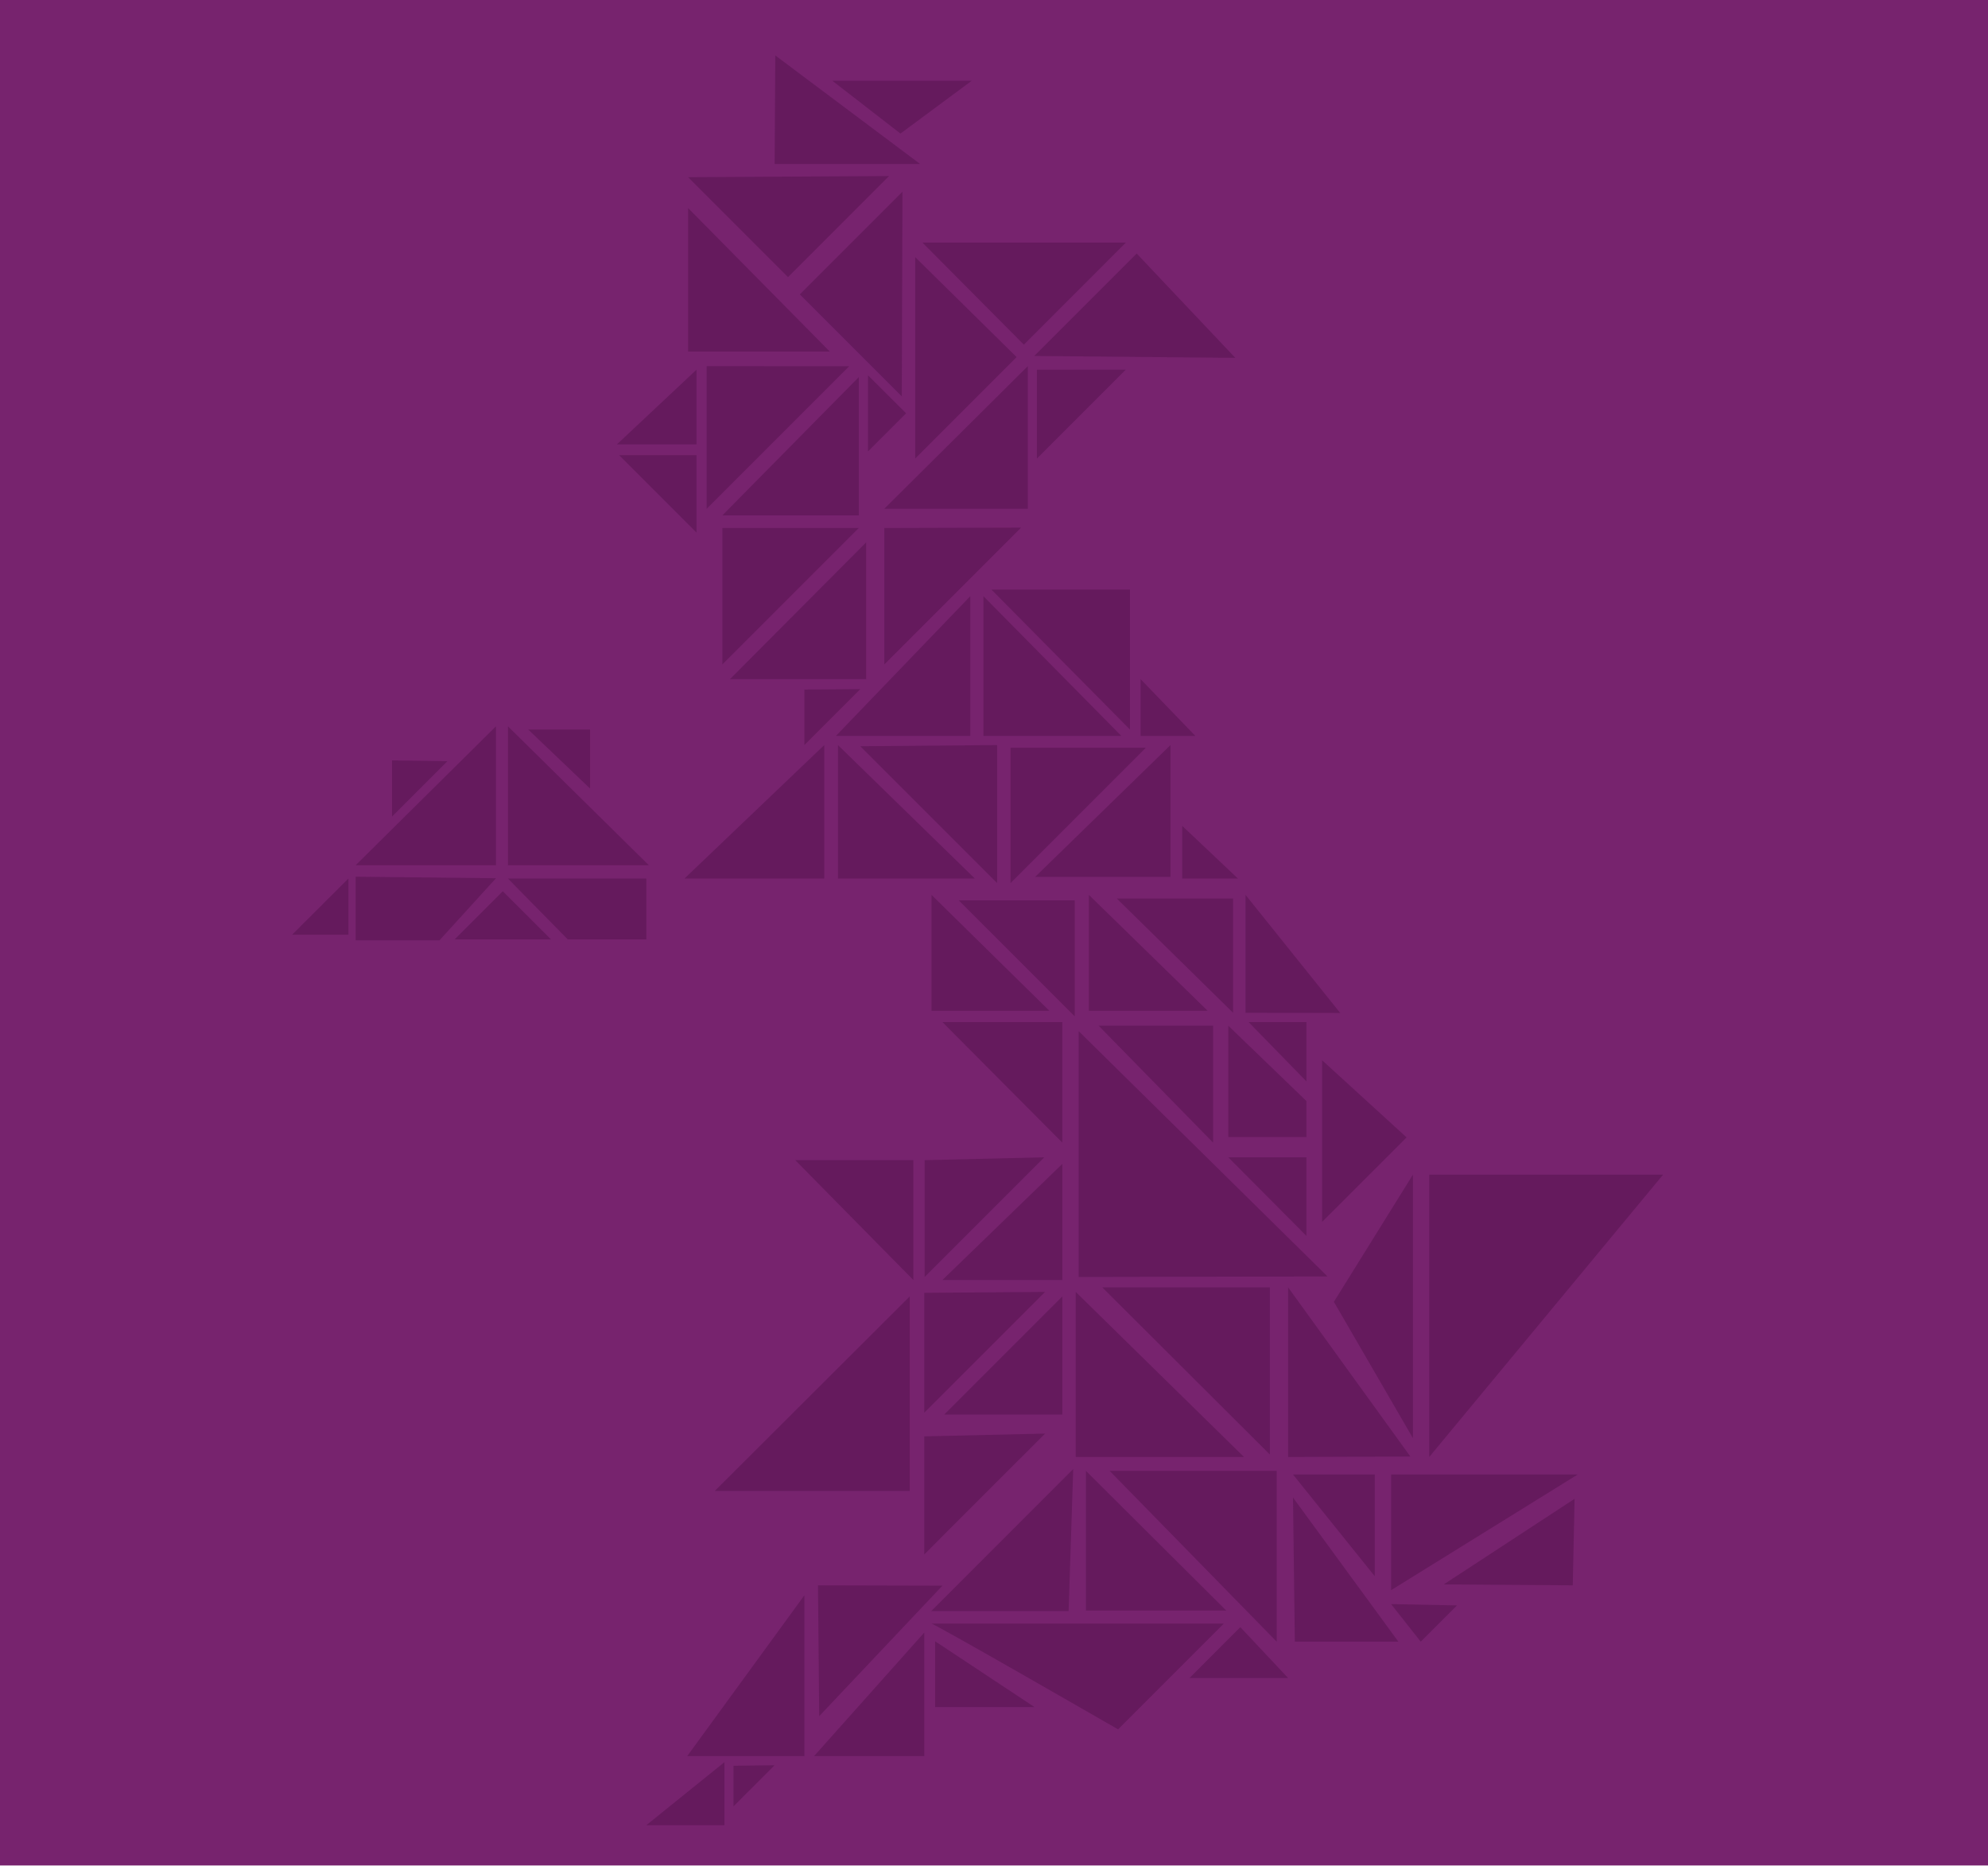
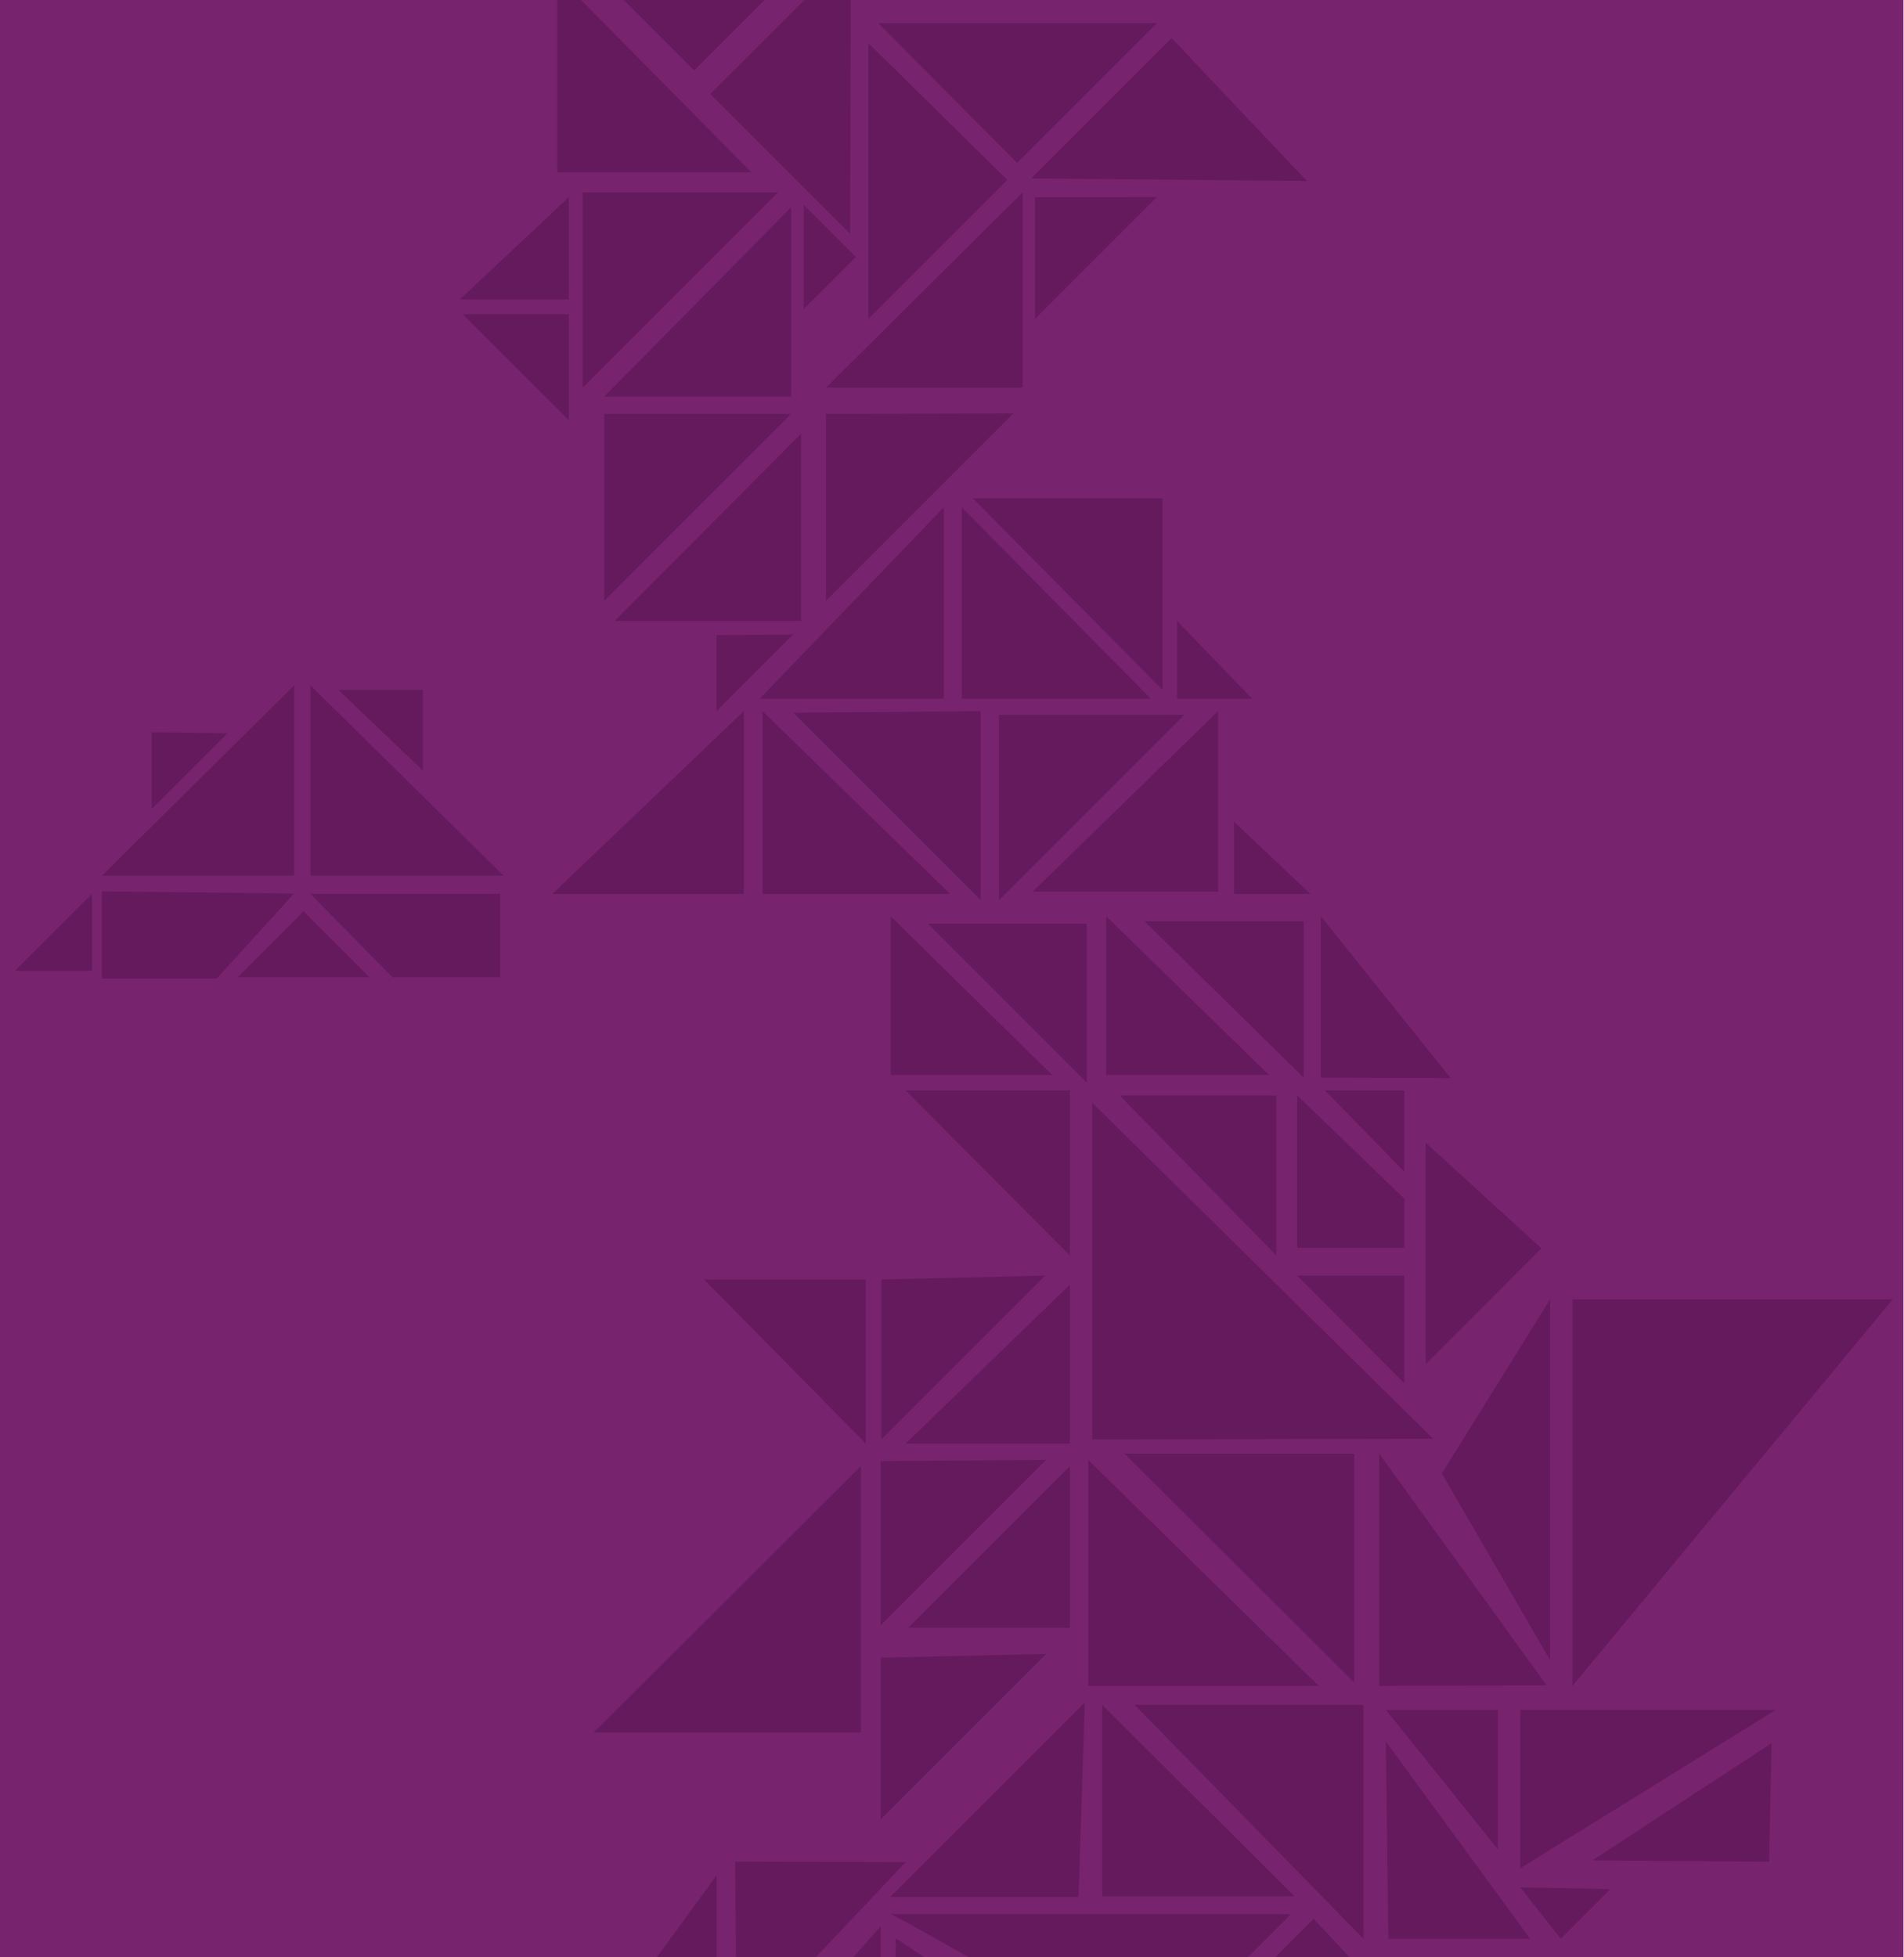
- <svg xmlns="http://www.w3.org/2000/svg" width="388" height="364" viewBox="0 0 388 364">
+ <svg xmlns="http://www.w3.org/2000/svg" width="354" height="364" viewBox="0 0 354 364">
  <defs>
    <clipPath id="b">
-       <rect width="388" height="364" />
+       <rect width="354" height="364" />
    </clipPath>
  </defs>
  <g id="a" clip-path="url(#b)">
-     <rect width="388" height="364" fill="#77236e" />
-     <g transform="translate(27.009 -24.183)">
-       <path d="M70.81,322.9v10.956l10.8-10.8Z" transform="translate(-21.311 -150.342)" fill="#651a5d" />
-       <path d="M30,382.1H40.989V371.14Z" transform="translate(0 -175.533)" fill="#651a5d" />
-       <path d="M55.97,370.39V382.8H72.33l11.023-12.112Z" transform="translate(-13.562 -175.141)" fill="#651a5d" />
-       <path d="M105.8,376.33l-9.394,9.393h18.806Z" transform="translate(-34.679 -178.243)" fill="#651a5d" />
-       <path d="M118.17,371.14h27.01v11.873H129.843Z" transform="translate(-46.043 -175.533)" fill="#651a5d" />
-       <path d="M83.353,308.97v27.105H55.97Z" transform="translate(-13.562 -143.068)" fill="#651a5d" />
-       <path d="M118.17,308.97v27.105h27.5Z" transform="translate(-46.043 -143.068)" fill="#651a5d" />
-       <path d="M126.46,310.29h12.064V321.8Z" transform="translate(-50.372 -143.757)" fill="#651a5d" />
-       <path d="M274.967,55.646,288.876,45.34H261.67Z" transform="translate(-126.232 -5.4)" fill="#651a5d" />
-       <path d="M227.239,35l-.129,21.176H255.5Z" transform="translate(-102.931 0)" fill="#651a5d" />
-       <path d="M191.76,84.48l19.5,19.5L230.978,84.26Z" transform="translate(-84.471 -25.724)" fill="#651a5d" />
-       <path d="M191.76,97.33v28h27.655Z" transform="translate(-84.471 -32.549)" fill="#651a5d" />
-       <path d="M257.429,90.65,237.4,110.684l19.9,19.9Z" transform="translate(-108.305 -29.06)" fill="#651a5d" />
-       <path d="M284.51,117.36v39.308l19.8-19.8Z" transform="translate(-132.905 -43.009)" fill="#651a5d" />
-       <path d="M287.48,111.43h39.71L307.27,131.345Z" transform="translate(-134.456 -39.912)" fill="#651a5d" />
-       <path d="M353.141,115.862l-20,20,39.246.363S352.467,115.174,353.141,115.862Z" transform="translate(-158.3 -42.218)" fill="#651a5d" />
-       <path d="M334.23,163.344v17.325l17.349-17.349Z" transform="translate(-158.869 -67.009)" fill="#651a5d" />
-       <path d="M299.909,161.89v27.827H271.9Z" transform="translate(-126.32 -66.262)" fill="#651a5d" />
-       <path d="M265.22,165.6v14.874l7.449-7.444Z" transform="translate(-122.832 -68.2)" fill="#651a5d" />
-       <path d="M232.4,166.34v26.986H205.76Z" transform="translate(-91.782 -68.586)" fill="#651a5d" />
-       <path d="M199.34,161.89v27.827L227.157,161.9Z" transform="translate(-88.43 -66.262)" fill="#651a5d" />
-       <path d="M178.223,163.32V177.9H162.69Z" transform="translate(-69.291 -67.009)" fill="#651a5d" />
-       <path d="M178.683,213.348,163.57,198.24h15.113Z" transform="translate(-69.751 -85.244)" fill="#651a5d" />
-       <path d="M205.76,227.99V254.6l26.628-26.623Z" transform="translate(-91.782 -100.774)" fill="#651a5d" />
-       <path d="M271.9,227.9v26.623l26.7-26.7Z" transform="translate(-126.32 -100.691)" fill="#651a5d" />
-       <path d="M235.44,233.86v26.685H208.87Z" transform="translate(-93.406 -103.845)" fill="#651a5d" />
-       <path d="M239.25,293.866V304.7l10.918-10.918Z" transform="translate(-109.271 -135.135)" fill="#651a5d" />
-       <path d="M278.362,255.84V283.1H252.14Z" transform="translate(-116.002 -115.323)" fill="#651a5d" />
-       <path d="M393.59,349.62V359.9h10.875Z" transform="translate(-189.867 -164.295)" fill="#651a5d" />
-       <path d="M312.4,255.84V283.1h26.914Z" transform="translate(-147.47 -115.323)" fill="#651a5d" />
-       <path d="M315.68,253.15h27.029v27.3Z" transform="translate(-149.182 -113.918)" fill="#651a5d" />
-       <path d="M376.6,289.71v11.08h10.684Z" transform="translate(-180.995 -133.01)" fill="#651a5d" />
-       <path d="M359.938,316.63v25.725H333.52Z" transform="translate(-158.499 -147.068)" fill="#651a5d" />
-       <path d="M349.883,317.71,323.47,344.123V317.71Z" transform="translate(-153.25 -147.632)" fill="#651a5d" />
-       <path d="M288.8,316.63v26.929l-26.7-26.7Z" transform="translate(-121.203 -147.068)" fill="#651a5d" />
-       <path d="M252.97,316.63v26.045h26.714Z" transform="translate(-116.435 -147.068)" fill="#651a5d" />
-       <path d="M217.562,316.63v26.045H190.28Z" transform="translate(-83.698 -147.068)" fill="#651a5d" />
-       <path d="M291.19,377.81v22.614h23Z" transform="translate(-136.394 -179.016)" fill="#651a5d" />
-       <path d="M302.32,380.04h22.629v22.633Z" transform="translate(-142.206 -180.18)" fill="#651a5d" />
-       <path d="M355.47,377.81v22.614h23.178Z" transform="translate(-169.961 -179.016)" fill="#651a5d" />
-       <path d="M366.88,379.3h22.691v22.294Z" transform="translate(-175.919 -179.794)" fill="#651a5d" />
-       <path d="M419.46,377.81v23.006l18.486.043" transform="translate(-203.377 -179.016)" fill="#651a5d" />
-       <path d="M295.64,429.75h23.4v23.522Z" transform="translate(-138.718 -206.139)" fill="#651a5d" />
-       <path d="M235.54,486.15h23.044v23.383Z" transform="translate(-107.333 -235.591)" fill="#651a5d" />
-       <path d="M288.38,485.539V508.33l23.35-23.35Z" transform="translate(-134.926 -234.98)" fill="#651a5d" />
-       <path d="M319.043,487.67v22.657h-23.4Z" transform="translate(-138.718 -236.385)" fill="#651a5d" />
-       <path d="M359.46,431.24h22.332v22.81Z" transform="translate(-172.044 -206.917)" fill="#651a5d" />
-       <path d="M412.42,431.24v21.721h15.247v-7.024Z" transform="translate(-199.7 -206.917)" fill="#651a5d" />
-       <path d="M420.7,429.75h11.29v11.572Z" transform="translate(-204.024 -206.139)" fill="#651a5d" />
-       <path d="M351.3,433.46v47.966l48.568-.1" transform="translate(-167.783 -208.076)" fill="#651a5d" />
-       <path d="M412.42,484.98h15.247v15.337Z" transform="translate(-199.7 -234.98)" fill="#651a5d" />
-       <path d="M240.7,541.8v37.956H202.65Z" transform="translate(-90.158 -264.652)" fill="#651a5d" />
-       <path d="M288.22,540.127v23.4L311.8,539.95Z" transform="translate(-134.843 -263.686)" fill="#651a5d" />
-       <path d="M296.39,564.844h23.044V541.8Z" transform="translate(-139.109 -264.652)" fill="#651a5d" />
-       <path d="M288.22,598.35v23.044L311.8,597.81Z" transform="translate(-134.843 -293.9)" fill="#651a5d" />
-       <path d="M436.86,539.2v33.1l23.858-.09" transform="translate(-212.463 -263.825)" fill="#651a5d" />
-       <path d="M360.94,538.09h32.71v32.619Z" transform="translate(-172.817 -262.714)" fill="#651a5d" />
-       <path d="M350.09,539.95v32.208h32.839Z" transform="translate(-167.151 -263.686)" fill="#651a5d" />
-       <path d="M438.85,614.52l15.958,19.853V614.52Z" transform="translate(-213.502 -302.626)" fill="#651a5d" />
-       <path d="M191.39,695.237l22.867-31.377v31.377Z" transform="translate(-84.278 -328.392)" fill="#651a5d" />
-       <path d="M269.1,659.842l-24.287-.062.239,25.529" transform="translate(-112.174 -326.261)" fill="#651a5d" />
-       <path d="M318.782,612.29,291.07,640h26.814Z" transform="translate(-136.331 -301.462)" fill="#651a5d" />
-       <path d="M354.26,613.03v27.263h27.392Z" transform="translate(-169.329 -301.848)" fill="#651a5d" />
-       <path d="M396.555,646.357l-32.6-33.326h32.6" transform="translate(-174.394 -301.848)" fill="#651a5d" />
-       <path d="M459.415,652.049H439.208l-.358-28.119" transform="translate(-213.502 -307.54)" fill="#651a5d" />
-       <path d="M189.937,731.99v12.3H174.69Z" transform="translate(-75.557 -363.969)" fill="#651a5d" />
-       <path d="M210.31,733.345v7.917l8.017-8.022Z" transform="translate(-94.158 -364.622)" fill="#651a5d" />
-       <path d="M291.052,675.389h57.092l-20.627,20.627S290.144,674.482,291.052,675.389Z" transform="translate(-136.313 -334.398)" fill="#651a5d" />
-       <path d="M264.716,679.07v24.11H243.21Z" transform="translate(-111.339 -336.334)" fill="#651a5d" />
-       <path d="M292.68,682.63v12.838h19.389Z" transform="translate(-137.172 -338.193)" fill="#651a5d" />
-       <path d="M406.484,676.85l-9.924,9.929h19.255Z" transform="translate(-191.418 -335.175)" fill="#651a5d" />
-       <path d="M514.068,620.46H477.65v22.566Z" transform="translate(-233.157 -308.566)" fill="#651a5d" />
-       <path d="M494.5,503.21h45.636L494.5,558.291Z" transform="translate(-242.563 -249.818)" fill="#651a5d" />
-       <path d="M455.55,516.887l15.423,26.6V492.08Z" transform="translate(-222.223 -238.688)" fill="#651a5d" />
-       <path d="M450.73,445.34v31.554l16.494-16.5Z" transform="translate(-219.706 -214.28)" fill="#651a5d" />
-       <path d="M478.92,672.4l5.783,7.326,7.077-7.077Z" transform="translate(-234.427 -335.218)" fill="#651a5d" />
-       <path d="M500.43,645.6l25.533-16.7-.353,16.88Z" transform="translate(-245.659 -312.262)" fill="#651a5d" />
+     <rect width="354" height="364" fill="#77236e" />
+     <g transform="translate(-27.231 -78.353)">
+       <path d="M70.81,322.9v14.3l14.1-14.1Z" transform="translate(-15.36 -108.362)" fill="#651a5d" />
+       <path d="M30,385.439H44.343v-14.3Z" transform="translate(0 -126.519)" fill="#651a5d" />
+       <path d="M55.97,370.39v16.2H77.323l14.387-15.809Z" transform="translate(-9.775 -126.236)" fill="#651a5d" />
+       <path d="M108.67,376.33,96.41,388.59h24.545Z" transform="translate(-24.996 -128.472)" fill="#651a5d" />
+       <path d="M118.17,371.14h35.253v15.5H133.4Z" transform="translate(-33.186 -126.519)" fill="#651a5d" />
+       <path d="M91.709,308.97v35.378H55.97Z" transform="translate(-9.775 -103.119)" fill="#651a5d" />
+       <path d="M118.17,308.97v35.378h35.9Z" transform="translate(-33.186 -103.119)" fill="#651a5d" />
+       <path d="M126.46,310.29h15.746v15.017Z" transform="translate(-36.306 -103.615)" fill="#651a5d" />
+       <path d="M279.025,58.791,297.178,45.34H261.67Z" transform="translate(-94.054 -3.892)" fill="#651a5d" />
+       <path d="M227.278,35l-.168,27.639h37.049Z" transform="translate(-74.19 0)" fill="#651a5d" />
+       <path d="M191.76,84.547,217.21,110,242.946,84.26Z" transform="translate(-60.884 -18.541)" fill="#651a5d" />
+       <path d="M191.76,97.33v36.55h36.095Z" transform="translate(-60.884 -23.46)" fill="#651a5d" />
+       <path d="M263.542,90.65,237.4,116.8l25.973,25.974Z" transform="translate(-78.063 -20.946)" fill="#651a5d" />
+       <path d="M284.51,117.36v51.3l25.849-25.849Z" transform="translate(-95.794 -30.999)" fill="#651a5d" />
+       <path d="M287.48,111.43h51.829l-26,25.992Z" transform="translate(-96.912 -28.767)" fill="#651a5d" />
+       <path d="M359.244,115.867l-26.1,26.1,51.224.474S358.365,114.969,359.244,115.867Z" transform="translate(-114.098 -30.429)" fill="#651a5d" />
+       <path d="M334.23,163.351v22.612l22.643-22.643Z" transform="translate(-114.508 -48.298)" fill="#651a5d" />
+       <path d="M308.456,161.89v36.319H271.9Z" transform="translate(-91.048 -47.76)" fill="#651a5d" />
+       <path d="M265.22,165.6v19.413l9.722-9.716Z" transform="translate(-88.534 -49.156)" fill="#651a5d" />
+       <path d="M240.526,166.34v35.222H205.76Z" transform="translate(-66.154 -49.435)" fill="#651a5d" />
+       <path d="M199.34,161.89v36.319L235.647,161.9Z" transform="translate(-63.737 -47.76)" fill="#651a5d" />
+       <path d="M182.964,163.32v19.026H162.69Z" transform="translate(-49.943 -48.298)" fill="#651a5d" />
+       <path d="M183.295,217.959,163.57,198.24h19.725Z" transform="translate(-50.274 -61.441)" fill="#651a5d" />
+       <path d="M205.76,227.992v34.735l34.754-34.748Z" transform="translate(-66.154 -72.635)" fill="#651a5d" />
+       <path d="M271.9,227.92v34.748l34.848-34.848Z" transform="translate(-91.048 -72.575)" fill="#651a5d" />
+       <path d="M243.549,233.86v34.829H208.87Z" transform="translate(-67.324 -74.848)" fill="#651a5d" />
+       <path d="M239.25,293.892V308.03l14.25-14.25Z" transform="translate(-78.759 -97.401)" fill="#651a5d" />
+       <path d="M286.364,255.84v35.583H252.14Z" transform="translate(-83.61 -83.121)" fill="#651a5d" />
+       <path d="M393.59,349.62v13.42h14.194Z" transform="translate(-136.85 -118.419)" fill="#651a5d" />
+       <path d="M312.4,255.84v35.583h35.128Z" transform="translate(-106.291 -83.121)" fill="#651a5d" />
+       <path d="M315.68,253.15h35.278v35.633Z" transform="translate(-107.526 -82.109)" fill="#651a5d" />
+       <path d="M376.6,289.71v14.462h13.944Z" transform="translate(-130.456 -95.869)" fill="#651a5d" />
+       <path d="M368,316.63v33.575H333.52Z" transform="translate(-114.241 -106.002)" fill="#651a5d" />
+       <path d="M357.943,317.71,323.47,352.183V317.71Z" transform="translate(-110.458 -106.408)" fill="#651a5d" />
+       <path d="M296.954,316.63v35.147L262.1,316.923Z" transform="translate(-87.359 -106.002)" fill="#651a5d" />
+       <path d="M252.97,316.63v33.993h34.866Z" transform="translate(-83.923 -106.002)" fill="#651a5d" />
+       <path d="M225.888,316.63v33.993H190.28Z" transform="translate(-60.327 -106.002)" fill="#651a5d" />
+       <path d="M291.19,377.81v29.516H321.2Z" transform="translate(-98.308 -129.029)" fill="#651a5d" />
+       <path d="M302.32,380.04h29.534v29.541Z" transform="translate(-102.498 -129.868)" fill="#651a5d" />
+       <path d="M355.47,377.81v29.516h30.251Z" transform="translate(-122.503 -129.029)" fill="#651a5d" />
+       <path d="M366.88,379.3H396.5v29.1Z" transform="translate(-126.797 -129.59)" fill="#651a5d" />
+       <path d="M419.46,377.81v30.027l24.128.056" transform="translate(-146.587 -129.029)" fill="#651a5d" />
+       <path d="M295.64,429.75h30.545v30.7Z" transform="translate(-99.983 -148.579)" fill="#651a5d" />
+       <path d="M235.54,486.15h30.077v30.52Z" transform="translate(-77.363 -169.807)" fill="#651a5d" />
+       <path d="M288.38,485.71v29.746l30.476-30.476Z" transform="translate(-97.251 -169.366)" fill="#651a5d" />
+       <path d="M326.185,487.67v29.572H295.64Z" transform="translate(-99.983 -170.379)" fill="#651a5d" />
+       <path d="M359.46,431.24h29.148v29.771Z" transform="translate(-124.004 -149.139)" fill="#651a5d" />
+       <path d="M412.42,431.24v28.349h19.9v-9.167Z" transform="translate(-143.938 -149.139)" fill="#651a5d" />
+       <path d="M420.7,429.75h14.736v15.1Z" transform="translate(-147.054 -148.579)" fill="#651a5d" />
+       <path d="M351.3,433.46v62.6l63.39-.131" transform="translate(-120.933 -149.975)" fill="#651a5d" />
+       <path d="M412.42,484.98h19.9V505Z" transform="translate(-143.938 -169.366)" fill="#651a5d" />
+       <path d="M252.315,541.8v49.54H202.65Z" transform="translate(-64.983 -190.753)" fill="#651a5d" />
+       <path d="M288.22,540.181v30.539L319,539.95Z" transform="translate(-97.191 -190.057)" fill="#651a5d" />
+       <path d="M296.39,571.877h30.077V541.8Z" transform="translate(-100.266 -190.753)" fill="#651a5d" />
+       <path d="M288.22,598.515v30.077L319,597.81Z" transform="translate(-97.191 -211.834)" fill="#651a5d" />
+       <path d="M436.86,539.2v43.2L468,582.281" transform="translate(-153.137 -190.467)" fill="#651a5d" />
+       <path d="M360.94,538.09h42.692v42.574Z" transform="translate(-124.561 -189.356)" fill="#651a5d" />
+       <path d="M350.09,539.95v42.038h42.861Z" transform="translate(-120.478 -190.057)" fill="#651a5d" />
+       <path d="M438.85,614.52l20.829,25.911V614.52Z" transform="translate(-153.886 -218.123)" fill="#651a5d" />
+       <path d="M191.39,704.813l29.846-40.953v40.953Z" transform="translate(-60.745 -236.694)" fill="#651a5d" />
+       <path d="M276.508,659.861l-31.7-.081.312,33.32" transform="translate(-80.852 -235.159)" fill="#651a5d" />
+       <path d="M327.24,612.29l-36.17,36.17h35Z" transform="translate(-98.263 -217.284)" fill="#651a5d" />
+       <path d="M354.26,613.03v35.583h35.752Z" transform="translate(-122.047 -217.563)" fill="#651a5d" />
+       <path d="M406.5,656.527l-42.543-43.5H406.5" transform="translate(-125.698 -217.563)" fill="#651a5d" />
+       <path d="M465.69,660.63H439.318l-.468-36.7" transform="translate(-153.886 -221.665)" fill="#651a5d" />
+       <path d="M194.59,731.99v16.052h-19.9Z" transform="translate(-54.459 -262.338)" fill="#651a5d" />
+       <path d="M210.31,733.377v10.333l10.464-10.471Z" transform="translate(-67.866 -262.808)" fill="#651a5d" />
+       <path d="M291.057,675.4h74.516l-26.921,26.921S289.872,674.213,291.057,675.4Z" transform="translate(-98.25 -241.023)" fill="#651a5d" />
+       <path d="M271.279,679.07v31.468H243.21Z" transform="translate(-80.249 -242.419)" fill="#651a5d" />
+       <path d="M292.68,682.63v16.756h25.306Z" transform="translate(-98.869 -243.759)" fill="#651a5d" />
+       <path d="M409.512,676.85,396.56,689.809h25.132Z" transform="translate(-137.968 -241.584)" fill="#651a5d" />
+       <path d="M525.182,620.46H477.65v29.453Z" transform="translate(-167.697 -224.064)" fill="#651a5d" />
+       <path d="M494.5,503.21h59.563L494.5,575.1Z" transform="translate(-174.832 -183.169)" fill="#651a5d" />
+       <path d="M455.55,524.458l20.13,34.723v-67.1Z" transform="translate(-160.171 -172.039)" fill="#651a5d" />
+       <path d="M450.73,445.34v41.183l21.527-21.533Z" transform="translate(-158.357 -154.447)" fill="#651a5d" />
+       <path d="M478.92,672.4l7.548,9.562,9.236-9.236Z" transform="translate(-168.967 -242.997)" fill="#651a5d" />
+       <path d="M500.43,650.7l33.326-21.8-.461,22.032Z" transform="translate(-177.064 -226.311)" fill="#651a5d" />
    </g>
  </g>
</svg>
